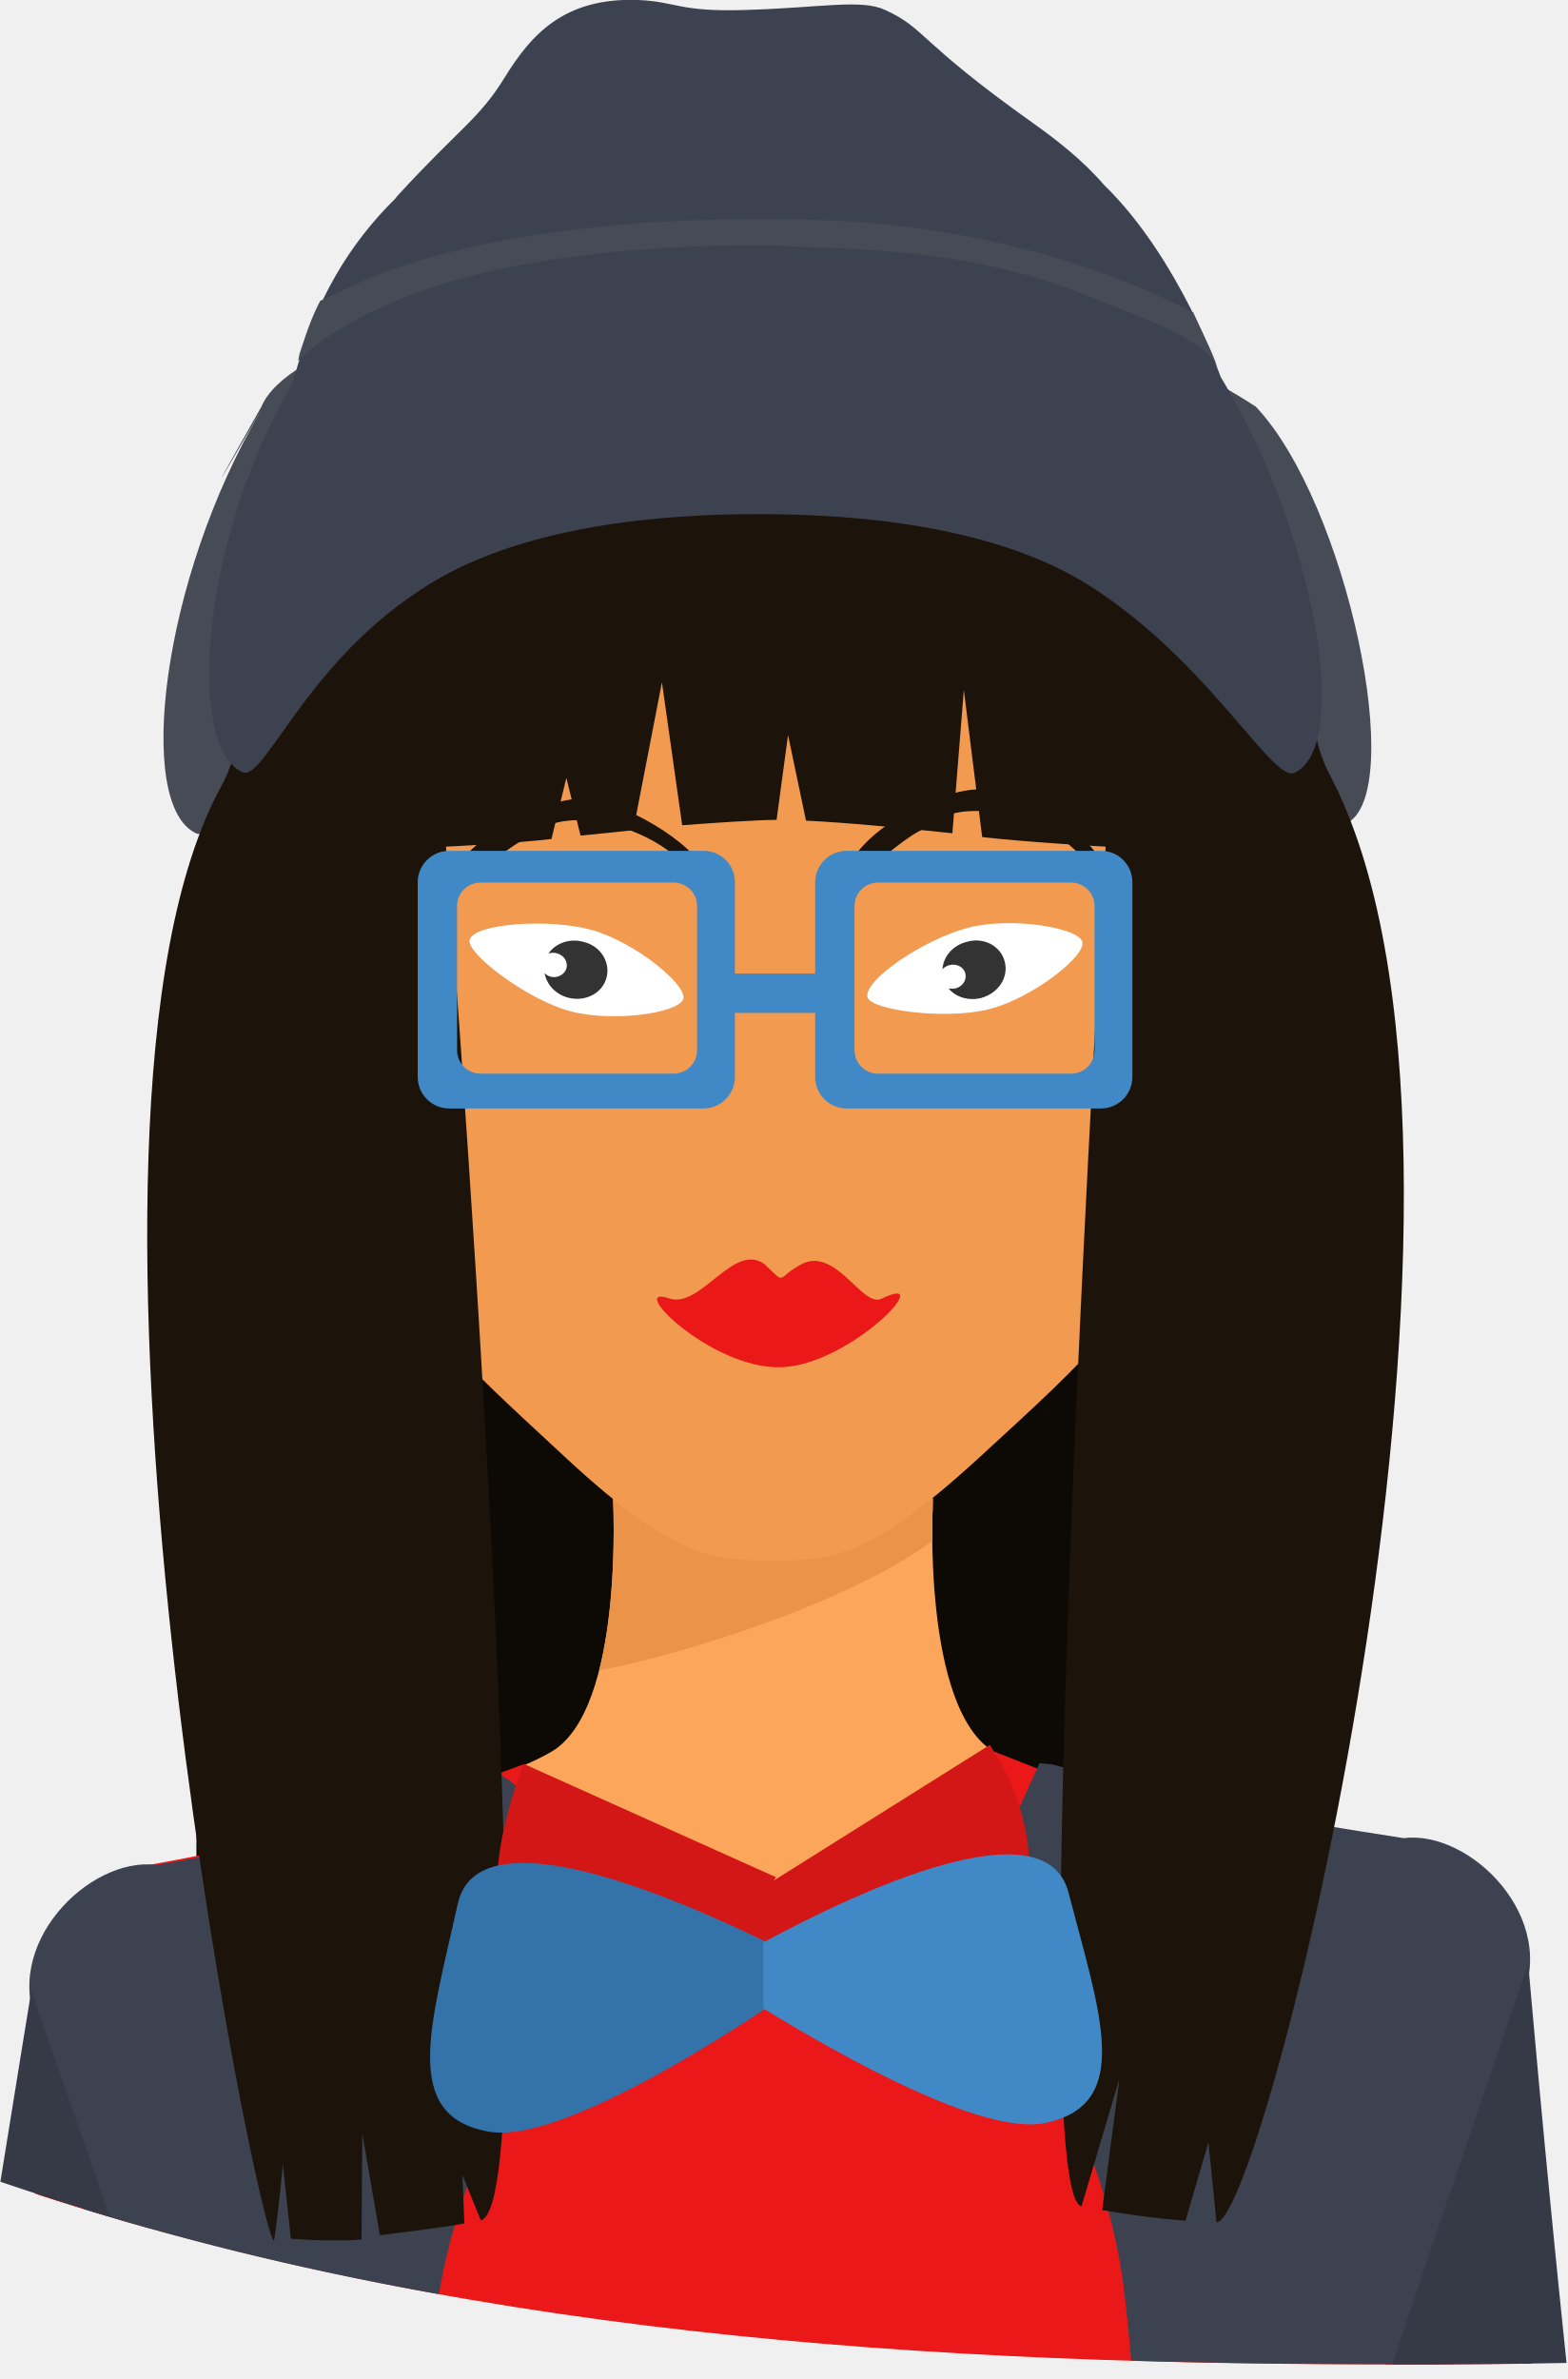
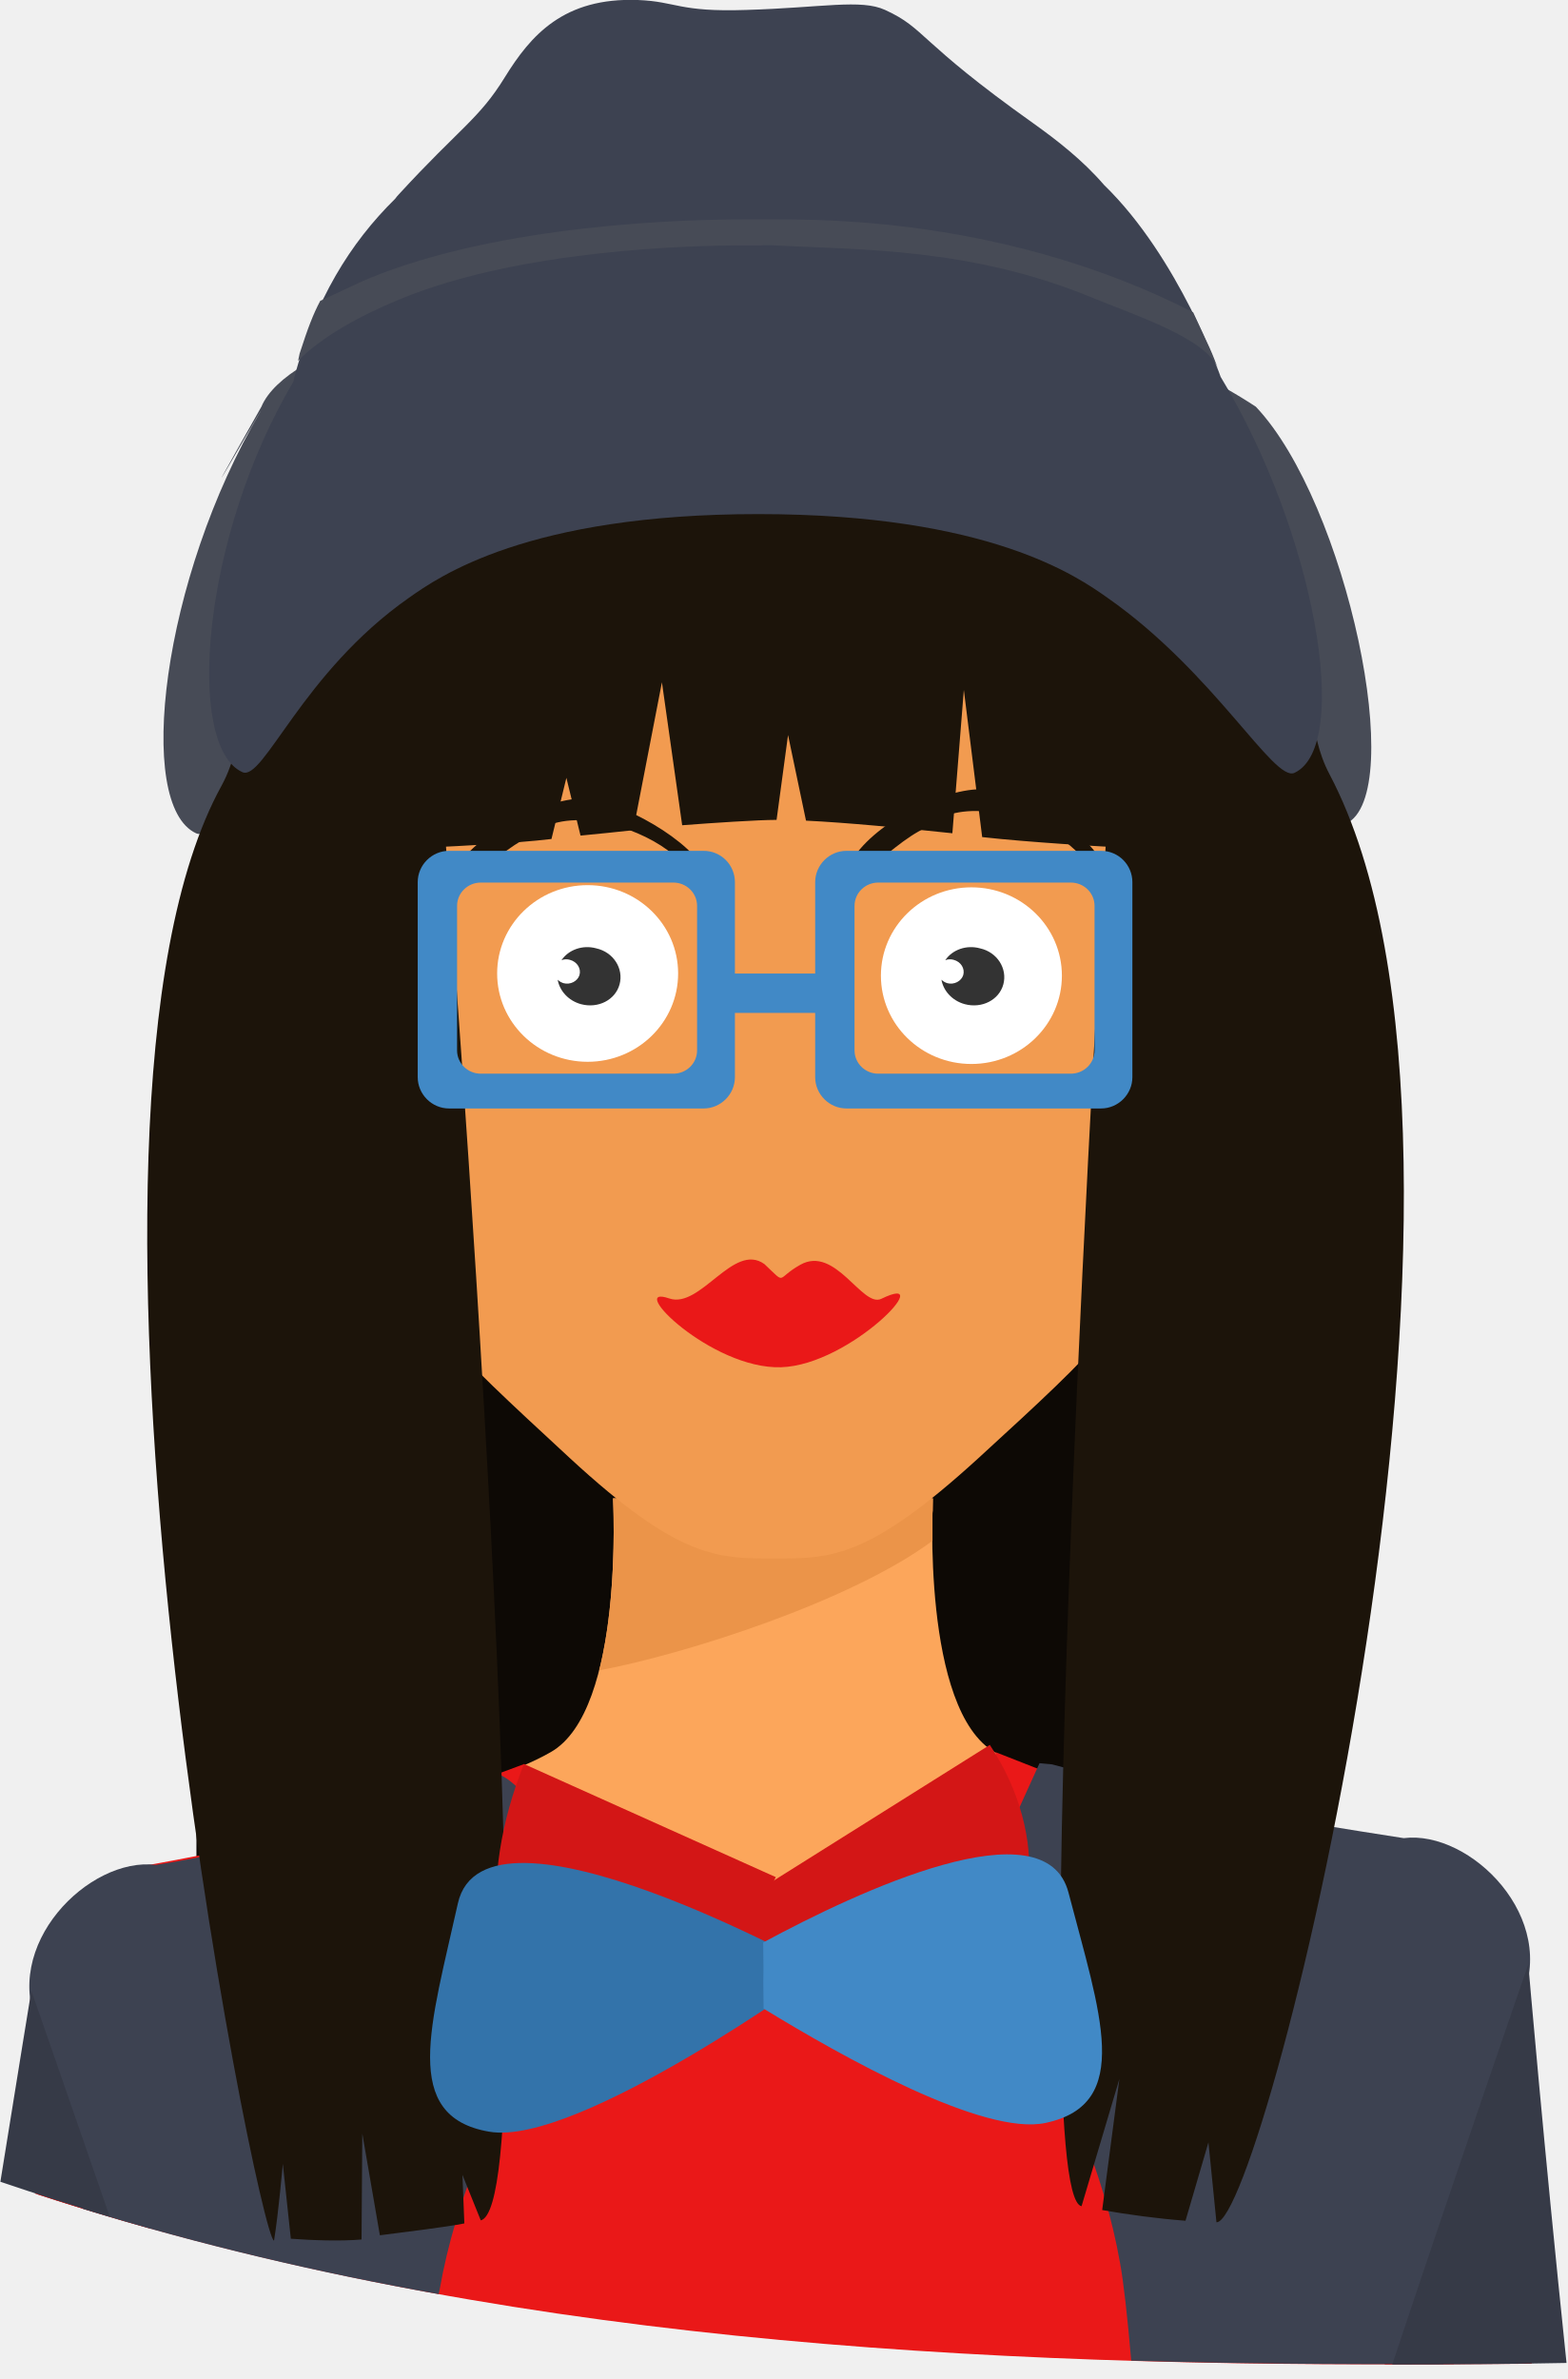
<svg xmlns="http://www.w3.org/2000/svg" version="1.1" id="Calque_1" x="0px" y="0px" viewBox="0 0 410.1 622.4" style="enable-background:new 0 0 410.1 622.4;" xml:space="preserve">
-   <style type="text/css">
+   <defs id="defs86" />
+   <style type="text/css" id="style2">
	.st0{fill:#0D0905;}
	.st1{fill:#FCA65B;}
	.st2{fill:#EB9449;}
	.st3{fill:#F29B50;}
	.st4{fill:#D31616;}
	.st5{fill:#EA1818;}
	.st6{fill:#FFFFFF;}
	.st7{fill:#333333;}
	.st8{fill:#1C140A;}
	.st9{fill:#261E14;}
	.st10{fill:#3D4251;}
	.st11{fill:#363A47;}
	.st12{fill:#474B56;}
	.st13{fill:#4189C6;}
	.st14{fill:#3373AA;}
</style>
-   <g>
-     <path class="st0" d="M205,347.5c-2,1.3-4,35-5.5,69.5c-1.5-34.6-3.5-68.2-5.5-69.5c-4.2-2.8-142.6,4.1-142.6,4.1v134.9   c0,0,56.9,6.5,148.1,5.8c91.2,0.7,148.1-5.8,148.1-5.8V351.6C347.6,351.6,209.2,344.7,205,347.5z" />
+   <g id="g6">
+     <path class="st0" d="M205,347.5c-2,1.3-4,35-5.5,69.5c-1.5-34.6-3.5-68.2-5.5-69.5c-4.2-2.8-142.6,4.1-142.6,4.1v134.9   c0,0,56.9,6.5,148.1,5.8c91.2,0.7,148.1-5.8,148.1-5.8V351.6C347.6,351.6,209.2,344.7,205,347.5z" id="path4" />
  </g>
-   <g>
-     <path class="st1" d="M328.9,477.1c-18.5-5.5-49.1-7.6-68.5-18.6C241,447.4,244.1,392,244.1,392h-41.8h-41.9c0,0,3.1,55.4-16.3,66.4   c-19.4,11.1-50,13.1-68.5,18.6c-18.5,5.5-49.6,19.7-55.2,56.1c-1.5,9.7-3.9,25.5-6.5,42.2c123.4,39.3,255.9,44.4,385.3,42.9   c-2.3-27.3-6-67-8.7-85.2C385,496.7,347.3,482.6,328.9,477.1z" />
-     <path class="st1" d="M14.7,592.7c2,0,3,0,5,0C17.7,592.7,16.7,592.7,14.7,592.7z" />
+   <g id="g12">
+     <path class="st1" d="M328.9,477.1c-18.5-5.5-49.1-7.6-68.5-18.6C241,447.4,244.1,392,244.1,392h-41.8h-41.9c0,0,3.1,55.4-16.3,66.4   c-19.4,11.1-50,13.1-68.5,18.6c-18.5,5.5-49.6,19.7-55.2,56.1c-1.5,9.7-3.9,25.5-6.5,42.2c123.4,39.3,255.9,44.4,385.3,42.9   c-2.3-27.3-6-67-8.7-85.2C385,496.7,347.3,482.6,328.9,477.1z" id="path8" />
+     <path class="st1" d="M14.7,592.7c2,0,3,0,5,0C17.7,592.7,16.7,592.7,14.7,592.7z" id="path10" />
  </g>
-   <g>
-     <path class="st2" d="M156.8,437C156.8,437.1,156.8,437.1,156.8,437c22.5-4.2,66-18.1,87.2-33.9c0-1.7,0-3.2,0-4.5c0,0,0-0.1,0-0.1   c0-0.6,0-1.1,0-1.7c0-0.1,0-0.2,0-0.3c0-0.4,0-0.8,0.1-1.3c0-0.1,0-0.2,0-0.3c0-0.4,0-0.7,0-1c0-0.1,0-0.2,0-0.2c0-0.3,0-0.5,0-0.8   c0,0,0-0.1,0-0.1c0-0.2,0-0.3,0-0.5c0-0.2,0-0.3,0-0.3h-41.8h-41.9C160.4,392,161.8,417.2,156.8,437z" />
+   <g id="g16">
+     <path class="st2" d="M156.8,437C156.8,437.1,156.8,437.1,156.8,437c22.5-4.2,66-18.1,87.2-33.9c0-1.7,0-3.2,0-4.5c0,0,0-0.1,0-0.1   c0-0.6,0-1.1,0-1.7c0-0.1,0-0.2,0-0.3c0-0.4,0-0.8,0.1-1.3c0-0.1,0-0.2,0-0.3c0-0.4,0-0.7,0-1c0-0.1,0-0.2,0-0.2c0-0.3,0-0.5,0-0.8   c0,0,0-0.1,0-0.1c0-0.2,0-0.3,0-0.5c0-0.2,0-0.3,0-0.3h-41.8h-41.9C160.4,392,161.8,417.2,156.8,437z" id="path14" />
  </g>
-   <g>
-     <path class="st3" d="M321.4,253.7c0,0,17.7-75.4-2.9-117.4c-22.2-45.2-55.4-71.1-116.3-71.1c-60.9,0-94.1,25.8-116.3,71.1   c-20.6,41.9-2.9,117.4-2.9,117.4c-27.7-5.5-22.5,24.7-13.9,38.4c7.2,11.4,7.3,12.6,11.7,25.1c6.2,18,20.5,5.6,20.5,5.6   c8.3,23.1,14.2,28.5,47.3,59.1c28.8,26.6,38.9,26.3,53.5,26.3c14.6,0,24.4,0.3,53.5-26.3c33.2-30.4,39-36,47.3-59.1   c0,0,14.3,12.5,20.5-5.6c4.3-12.5,4.5-13.7,11.6-25.1C343.9,278.5,349.1,248.2,321.4,253.7z" />
+   <g id="g20" transform="translate(0.4662111,-0.4662111)">
+     <path class="st3" d="m 321.4,253.7 c 0,0 17.7,-75.4 -2.9,-117.4 C 296.3,91.1 263.1,65.2 202.2,65.2 141.3,65.2 108.1,91 85.9,136.3 65.3,178.2 83,253.7 83,253.7 c -27.7,-5.5 -22.5,24.7 -13.9,38.4 7.2,11.4 7.3,12.6 11.7,25.1 6.2,18 20.5,5.6 20.5,5.6 8.3,23.1 14.2,28.5 47.3,59.1 28.8,26.6 38.9,26.3 53.5,26.3 14.6,0 24.4,0.3 53.5,-26.3 33.2,-30.4 39,-36 47.3,-59.1 0,0 14.3,12.5 20.5,-5.6 4.3,-12.5 4.5,-13.7 11.6,-25.1 8.9,-13.6 14.1,-43.9 -13.6,-38.4 z" id="path18" style="fill:#f29b50" />
  </g>
-   <path class="st4" d="M9.8,574.1c9.8,3.2,19.7,6.2,29.7,9C24.9,540.7,12.3,505,12.3,505S11.5,533.9,9.8,574.1z" />
-   <path class="st4" d="M362.3,618.6c12.9,0,25.7-0.1,38.5-0.2c-3.3-52.7-4.7-97-4.7-97S379.5,568.5,362.3,618.6z" />
-   <g>
-     <path class="st5" d="M361.1,487.8c-13.4-2.5-13.5-4.3-42.5-6.6l-58.1-22.8c0,0-1.2,67.1-60.6,67.1c-59.4,0-62.7-64-62.7-64   l-41,15.2c0,0-43.2,8.7-56.6,11.1C3.8,494.3,6.3,526.8,7.8,561c0.2,3.7,0.7,8,1.4,12.9c118.7,38.8,246.2,45.4,371.2,44.6   c9.6-35.1,17.4-61.4,17.6-68.1C399,517,393.8,493.8,361.1,487.8z" />
+   <path class="st4" d="M9.8,574.1c9.8,3.2,19.7,6.2,29.7,9C24.9,540.7,12.3,505,12.3,505S11.5,533.9,9.8,574.1z" id="path22" />
+   <path class="st4" d="M362.3,618.6c12.9,0,25.7-0.1,38.5-0.2c-3.3-52.7-4.7-97-4.7-97S379.5,568.5,362.3,618.6z" id="path24" />
+   <g id="g28">
+     <path class="st5" d="M361.1,487.8c-13.4-2.5-13.5-4.3-42.5-6.6l-58.1-22.8c0,0-1.2,67.1-60.6,67.1c-59.4,0-62.7-64-62.7-64   l-41,15.2c0,0-43.2,8.7-56.6,11.1C3.8,494.3,6.3,526.8,7.8,561c0.2,3.7,0.7,8,1.4,12.9c118.7,38.8,246.2,45.4,371.2,44.6   c9.6-35.1,17.4-61.4,17.6-68.1C399,517,393.8,493.8,361.1,487.8z" id="path26" />
  </g>
-   <path id="eye_7_" class="st6" d="M154.8,243.3c11.3,3.1,25,14.4,24,18c-1,3.7-18.5,6.3-29.8,3.2s-27.1-15.2-26.1-18.6  C124,241.6,143.6,240.2,154.8,243.3z" />
-   <path id="pupill_7_" class="st7" d="M158.7,255.8c-1.1,4.1-5.6,6.4-10.1,5.2c-3.3-0.9-5.6-3.5-6.1-6.4c0.4,0.4,0.9,0.7,1.5,0.9  c1.8,0.5,3.7-0.5,4.2-2.1c0.5-1.7-0.6-3.5-2.5-4c-0.7-0.2-1.5-0.2-2.2,0.1c1.8-2.7,5.5-4.1,9.1-3.1  C157.1,247.4,159.8,251.7,158.7,255.8z" />
-   <path id="eye_6_" class="st6" d="M253.4,242.7c11.3-2.9,28.8,0,29.8,3.7c1,3.7-13,14.7-24.3,17.6c-11.3,2.9-31,0.3-31.9-3.1  C225.8,256.5,242,245.6,253.4,242.7z" />
-   <path id="pupill_6_" class="st7" d="M262.9,251.6c1.1,4.1-1.7,8.3-6.2,9.5c-3.3,0.8-6.6-0.2-8.5-2.5c0.6,0.1,1.2,0.1,1.8,0  c1.9-0.5,3-2.2,2.6-3.9c-0.4-1.7-2.3-2.7-4.2-2.2c-0.7,0.2-1.4,0.6-1.8,1.1c0.2-3.3,2.7-6.3,6.4-7.2  C257.4,245.1,261.9,247.5,262.9,251.6z" />
  <path id="mounth_2_" class="st5" d="M175.1,339.7c-11.6-4,11,18.6,29.3,18c18.3-0.6,41.4-25.3,26.2-17.9c-5,2.4-12-14.1-21.2-8.9  c-6.6,3.7-3.4,5.4-9.4-0.2C191.9,324.9,183.3,342.5,175.1,339.7z" />
  <path id="eyebrows_7_" class="st8" d="M151.9,208.9c-12.5,0.7-30.6,11.6-33.8,20.8c-3.9,11.3,10.3-6.3,20.3-10.7  c8.5-7.9,24.8-4,34.5,2.2c9.6,6.1,11.6,15.2,11.6,7.2C181.9,220.5,162,208.9,151.9,208.9z" />
  <path id="eyebrows_6_" class="st8" d="M255.7,206.5c-12.5,0.7-30.6,11.6-33.8,20.8c-3.9,11.3,10.3-6.3,20.3-10.7  c8.5-7.9,24.8-4,34.5,2.2c9.6,6.1,11.6,15.2,11.6,7.2C285.7,218.1,265.8,206.5,255.7,206.5z" />
-   <path class="st9" d="M186.1,145.5c0,0,5.5,16.4,6.7,25.7c1.3,9.3,2.3,20.4,2.3,20.4s2.1-7-0.3-20.9  C192.4,156.8,186.1,145.5,186.1,145.5z" />
-   <path class="st9" d="M145.5,202.3c0,0-1.5-15.4,4.6-33.1c6.1-17.7,21.1-21.5,21.1-21.5s-10.7,5.9-17.3,21.8S145.5,202.3,145.5,202.3  z" />
-   <path class="st9" d="M237.8,188.9c0,0-0.7-13.8-8.5-28.5c-7.8-14.7-21.5-16.1-21.5-16.1S218,148,226,161.1S237.8,188.9,237.8,188.9z  " />
-   <path class="st10" d="M367.3,480.9c-31.3-4.9-48-7.4-92-19.3c-2.1-0.2-3.3-0.3-3.3-0.3l-20.1,44.3c0,0,32.5,36.9,41.2,86.6  c0.9,4.9,1.9,13.8,2.9,25.4c27.3,0.8,54.5,1,81.7,0.9c7.8-45.8,15.8-85.6,20.1-94.7C408.2,502,384.8,478.7,367.3,480.9z" />
-   <path class="st11" d="M364.3,618.6c15.2,0,30.5-0.1,45.6-0.4c-6-57.3-10-104.3-10-104.3S381,568.4,364.3,618.6z" />
-   <g>
-     <path class="st12" d="M68.2,107.6c0.1-0.4-23.1,40,0.2-1.2c13.1-31.2,178.2-53.9,260.2,0c23.8,25.1,39.9,101.5,23.6,109.1   c-5.8,2.7-25.3-25.7-55.4-46.8c-8.4-5.9-33.2-23.6-98.1-23.6c-64.9,0-89.7,17.7-98.1,23.6c-30.1,21.1-43.4,52.1-49.3,49.3   C35.3,210.6,42.3,151.4,68.2,107.6z" />
+   <path class="st9" d="M186.1,145.5c0,0,5.5,16.4,6.7,25.7c1.3,9.3,2.3,20.4,2.3,20.4s2.1-7-0.3-20.9  C192.4,156.8,186.1,145.5,186.1,145.5z" id="path37" />
+   <path class="st9" d="M145.5,202.3c0,0-1.5-15.4,4.6-33.1c6.1-17.7,21.1-21.5,21.1-21.5s-10.7,5.9-17.3,21.8S145.5,202.3,145.5,202.3  z" id="path39" />
+   <path class="st9" d="M237.8,188.9c0,0-0.7-13.8-8.5-28.5c-7.8-14.7-21.5-16.1-21.5-16.1S218,148,226,161.1S237.8,188.9,237.8,188.9z  " id="path41" />
+   <path class="st10" d="M367.3,480.9c-31.3-4.9-48-7.4-92-19.3c-2.1-0.2-3.3-0.3-3.3-0.3l-20.1,44.3c0,0,32.5,36.9,41.2,86.6  c0.9,4.9,1.9,13.8,2.9,25.4c27.3,0.8,54.5,1,81.7,0.9c7.8-45.8,15.8-85.6,20.1-94.7C408.2,502,384.8,478.7,367.3,480.9z" id="path43" />
+   <path class="st11" d="M364.3,618.6c15.2,0,30.5-0.1,45.6-0.4c-6-57.3-10-104.3-10-104.3S381,568.4,364.3,618.6z" id="path45" />
+   <g id="g49">
+     <path class="st12" d="M68.2,107.6c0.1-0.4-23.1,40,0.2-1.2c13.1-31.2,178.2-53.9,260.2,0c23.8,25.1,39.9,101.5,23.6,109.1   c-5.8,2.7-25.3-25.7-55.4-46.8c-8.4-5.9-33.2-23.6-98.1-23.6c-64.9,0-89.7,17.7-98.1,23.6c-30.1,21.1-43.4,52.1-49.3,49.3   C35.3,210.6,42.3,151.4,68.2,107.6z" id="path47" />
  </g>
-   <path class="st10" d="M156.2,512.6l-20.1-44.3c0,0-4.2-4.3-6.3-4.1c-44,11.9-57.7,18.8-89,23.7c-17.5-2.2-40.9,21.1-30.6,42.9  c2.7,5.7,6.8,23.4,11.5,47.1c30.6,9.4,61.6,16.7,93.1,22.3c0.1-0.4,0.1-0.7,0.2-1C123.7,549.5,156.2,512.6,156.2,512.6z" />
-   <path class="st11" d="M0.1,570.8c9.5,3.2,19,6.3,28.6,9.1c-11.5-33.3-20.5-59.1-20.5-59.1S4.9,540.9,0.1,570.8z" />
+   <path class="st10" d="M156.2,512.6l-20.1-44.3c0,0-4.2-4.3-6.3-4.1c-44,11.9-57.7,18.8-89,23.7c-17.5-2.2-40.9,21.1-30.6,42.9  c2.7,5.7,6.8,23.4,11.5,47.1c30.6,9.4,61.6,16.7,93.1,22.3c0.1-0.4,0.1-0.7,0.2-1C123.7,549.5,156.2,512.6,156.2,512.6z" id="path51" />
+   <path class="st11" d="M0.1,570.8c9.5,3.2,19,6.3,28.6,9.1c-11.5-33.3-20.5-59.1-20.5-59.1S4.9,540.9,0.1,570.8z" id="path53" />
  <path id="glasses_11_" class="st13" d="M191.5,254.7h25.1V265h-25.1V254.7z" />
-   <g>
-     <path class="st8" d="M71.7,586.2c1.2-7.3,2.3-20.1,2.3-20.1l2.1,19.6c5.5,0.4,12.9,0.7,18.5,0.2l0.2-27.7l4.6,26.6   c5.2-0.7,17.2-2.1,22.1-3.1L121,569l4.8,11.9c19-4.7-9.1-359.4-9.1-359.4s17.6-0.8,27.6-2h0l3.9-16l3.7,15.1   c4.4-0.4,9.1-0.9,13.8-1.4l7.5-38.7l5.3,37.4c7.8-0.6,19.9-1.4,24.6-1.4c0,0,0.1,0,0.1,0l3-22.2l4.7,22.4   c10.5,0.5,25.2,1.9,38.3,3.3l3-37.5L257,219c12.4,1.4,32.3,2.5,32.3,2.5s-21.8,352.7-6.3,355.7l9.9-33.3l-4.5,34.3   c6.8,1.2,14.2,2.2,21.8,2.8l6-20.5l2.1,20.9c12.5,0.4,82.3-278.9,29.6-378.8c-6.1-11.5-4.2-24.6-6.9-34   C306.6,48.5,203,48.5,203,48.5s-103.6,0-137.9,120.2c-2.9,10.1-0.3,24.3-7.1,36.8C8.9,294.6,67.6,585.6,71.7,586.2z" />
+   <g id="g58">
+     <path class="st8" d="M71.7,586.2c1.2-7.3,2.3-20.1,2.3-20.1l2.1,19.6c5.5,0.4,12.9,0.7,18.5,0.2l0.2-27.7l4.6,26.6   c5.2-0.7,17.2-2.1,22.1-3.1L121,569l4.8,11.9c19-4.7-9.1-359.4-9.1-359.4s17.6-0.8,27.6-2h0l3.9-16l3.7,15.1   c4.4-0.4,9.1-0.9,13.8-1.4l7.5-38.7l5.3,37.4c7.8-0.6,19.9-1.4,24.6-1.4c0,0,0.1,0,0.1,0l3-22.2l4.7,22.4   c10.5,0.5,25.2,1.9,38.3,3.3l3-37.5L257,219c12.4,1.4,32.3,2.5,32.3,2.5s-21.8,352.7-6.3,355.7l9.9-33.3l-4.5,34.3   c6.8,1.2,14.2,2.2,21.8,2.8l6-20.5l2.1,20.9c12.5,0.4,82.3-278.9,29.6-378.8c-6.1-11.5-4.2-24.6-6.9-34   C306.6,48.5,203,48.5,203,48.5s-103.6,0-137.9,120.2c-2.9,10.1-0.3,24.3-7.1,36.8C8.9,294.6,67.6,585.6,71.7,586.2z" id="path56" />
  </g>
  <path id="glasses_10_" class="st13" d="M184.1,222.6h-66.6c-4.5,0-8.2,3.7-8.2,8.2v51c0,4.5,3.7,8.2,8.2,8.2h66.6  c4.5,0,8.2-3.7,8.2-8.2v-51C192.3,226.3,188.7,222.6,184.1,222.6z M182.4,274.8c0,3.4-2.8,6.1-6.2,6.1h-50.4c-3.4,0-6.2-2.7-6.2-6.1  V237c0-3.4,2.8-6.1,6.2-6.1h50.4c3.4,0,6.2,2.7,6.2,6.1V274.8z" />
  <path id="glasses_9_" class="st13" d="M288.1,222.6h-66.6c-4.5,0-8.2,3.7-8.2,8.2v51c0,4.5,3.7,8.2,8.2,8.2h66.6  c4.5,0,8.2-3.7,8.2-8.2v-51C296.3,226.3,292.7,222.6,288.1,222.6z M286.4,274.8c0,3.4-2.8,6.1-6.2,6.1h-50.4c-3.4,0-6.2-2.7-6.2-6.1  V237c0-3.4,2.8-6.1,6.2-6.1h50.4c3.4,0,6.2,2.7,6.2,6.1V274.8z" />
-   <g>
-     <path class="st10" d="M76.8,99.8c0.1-0.4,0.1-0.7,0.2-1.1c5.5-20.3,14.6-35.1,26.4-46.7c0.3-0.4,0.6-0.8,1-1.2   c16-17.4,21-19.7,27.7-30.6C138.9,9.2,147.5-0.7,166.9,0c10.2,0.4,10.6,3.2,28.4,2.6c19.9-0.6,30-2.9,36.3,0   c10.7,4.9,8.3,8,38.7,29.6c6.3,4.5,13,9.7,18.6,16.2c19.6,19,30.5,50.2,30.5,50.2c24.7,40.7,34.4,96.6,19.3,103.6   c-5.4,2.5-20.9-26.2-48.9-45.8c-7.8-5.5-30.9-21.9-91.4-21.9c-60.4,0-83.6,16.4-91.4,21.9c-28,19.6-38.1,48.2-43.6,45.6   C48.5,195.2,52.7,140.4,76.8,99.8z" />
+   <g id="g64">
+     <path class="st10" d="M76.8,99.8c0.1-0.4,0.1-0.7,0.2-1.1c5.5-20.3,14.6-35.1,26.4-46.7c0.3-0.4,0.6-0.8,1-1.2   c16-17.4,21-19.7,27.7-30.6C138.9,9.2,147.5-0.7,166.9,0c10.2,0.4,10.6,3.2,28.4,2.6c19.9-0.6,30-2.9,36.3,0   c10.7,4.9,8.3,8,38.7,29.6c6.3,4.5,13,9.7,18.6,16.2c19.6,19,30.5,50.2,30.5,50.2c24.7,40.7,34.4,96.6,19.3,103.6   c-5.4,2.5-20.9-26.2-48.9-45.8c-7.8-5.5-30.9-21.9-91.4-21.9c-60.4,0-83.6,16.4-91.4,21.9c-28,19.6-38.1,48.2-43.6,45.6   C48.5,195.2,52.7,140.4,76.8,99.8z" id="path62" />
  </g>
-   <g>
-     <g>
-       <path class="st12" d="M78.4,92.5c2.2-6.8,3.5-10.2,5.4-13.8c1-0.4,11.5-5.4,12.6-5.8c34.9-14.4,83.8-15.5,98-15.5    c2.2,0,3.6,0,4.3,0c0.6,0,2.1,0,4.2,0c13.9,0,61.7,0,109.3,24.3c2,4.3,4.3,9.3,4.3,9.3c1,2.2,1.4,3.4,2.2,5.4    c-3.1-8-22.5-14.2-33.1-18.6c-31.7-13.1-61.2-12.4-82.7-13.6c-2.4-0.1-3.8,0-3.9,0h-0.3h-0.3c-0.1,0-1.5,0-3.9,0    c-13.1,0-58.3,1-89.9,14.1c-10.7,4.4-20.5,9.9-26.6,16.1" />
+   <g id="g70">
+     <g id="g68">
+       <path class="st12" d="M78.4,92.5c2.2-6.8,3.5-10.2,5.4-13.8c1-0.4,11.5-5.4,12.6-5.8c34.9-14.4,83.8-15.5,98-15.5    c2.2,0,3.6,0,4.3,0c0.6,0,2.1,0,4.2,0c13.9,0,61.7,0,109.3,24.3c2,4.3,4.3,9.3,4.3,9.3c1,2.2,1.4,3.4,2.2,5.4    c-3.1-8-22.5-14.2-33.1-18.6c-31.7-13.1-61.2-12.4-82.7-13.6c-2.4-0.1-3.8,0-3.9,0h-0.3h-0.3c-0.1,0-1.5,0-3.9,0    c-13.1,0-58.3,1-89.9,14.1c-10.7,4.4-20.5,9.9-26.6,16.1" id="path66" />
    </g>
  </g>
-   <g>
-     <path class="st4" d="M259,456.5c15.8,23.9,13.3,52.2-6.3,64.5c-19.6,12.3-49.1,4.1-67.6-18.1L259,456.5z" />
+   <g id="g74">
+     <path class="st4" d="M259,456.5c15.8,23.9,13.3,52.2-6.3,64.5c-19.6,12.3-49.1,4.1-67.6-18.1L259,456.5z" id="path72" />
  </g>
-   <g>
-     <path class="st4" d="M137.1,461.5c-12.3,30.7-8.8,60.9,8.7,68.7c17.5,7.9,42.4-9.5,57.2-39.1L137.1,461.5z" />
+   <g id="g78">
+     <path class="st4" d="M137.1,461.5c-12.3,30.7-8.8,60.9,8.7,68.7c17.5,7.9,42.4-9.5,57.2-39.1L137.1,461.5z" id="path76" />
  </g>
  <g id="tie_12_">
    <path id="tie_14_" class="st14" d="M214.9,515.5c0,0-88.1-49.1-95.1-17.5c-7,31.6-15.1,55.7,8.2,59.7   C151.3,561.7,214.9,515.5,214.9,515.5z" />
    <path id="tie_13_" class="st13" d="M199.7,508.2c24.8-13.4,73.9-36.4,79.9-13c8.2,31.5,17.1,55.3-6,60.2   c-16.2,3.5-53.2-17.3-73.8-29.9C199.6,510.2,199.9,523.3,199.7,508.2z" />
  </g>
+   <ellipse style="fill:#ffffff;fill-opacity:1;stroke-width:1.163" id="path165" cx="153.762" cy="254.682" rx="23.678" ry="23.107" />
+   <path id="pupill_7_" class="st7" d="m 162.123,257.512 c -1.1,4.1 -5.6,6.4 -10.1,5.2 -3.3,-0.9 -5.6,-3.5 -6.1,-6.4 0.4,0.4 0.9,0.7 1.5,0.9 1.8,0.5 3.7,-0.5 4.2,-2.1 0.5,-1.7 -0.6,-3.5 -2.5,-4 -0.7,-0.2 -1.5,-0.2 -2.2,0.1 1.8,-2.7 5.5,-4.1 9.1,-3.1 4.5,1 7.2,5.3 6.1,9.4 z" style="fill:#333333" />
+   <path style="fill:#333333" d="m 262.54,258.082 c -1.1,4.1 -5.6,6.4 -10.1,5.2 -3.3,-0.9 -5.6,-3.5 -6.1,-6.4 0.4,0.4 0.9,0.7 1.5,0.9 1.8,0.5 3.7,-0.5 4.2,-2.1 0.5,-1.7 -0.6,-3.5 -2.5,-4 -0.7,-0.2 -1.5,-0.2 -2.2,0.1 1.8,-2.7 5.5,-4.1 9.1,-3.1 4.5,1 7.2,5.3 6.1,9.4 z" class="st7" id="path4704" />
+   <ellipse ry="23.107" rx="23.678" cy="255.253" cx="254.179" id="ellipse4708" style="fill:#ffffff;fill-opacity:1;stroke-width:1.163" />
+   <path id="path4706" class="st7" d="m 262.54,257.512 c -1.1,4.1 -5.6,6.4 -10.1,5.2 -3.3,-0.9 -5.6,-3.5 -6.1,-6.4 0.4,0.4 0.9,0.7 1.5,0.9 1.8,0.5 3.7,-0.5 4.2,-2.1 0.5,-1.7 -0.6,-3.5 -2.5,-4 -0.7,-0.2 -1.5,-0.2 -2.2,0.1 1.8,-2.7 5.5,-4.1 9.1,-3.1 4.5,1 7.2,5.3 6.1,9.4 z" style="fill:#333333" />
</svg>
